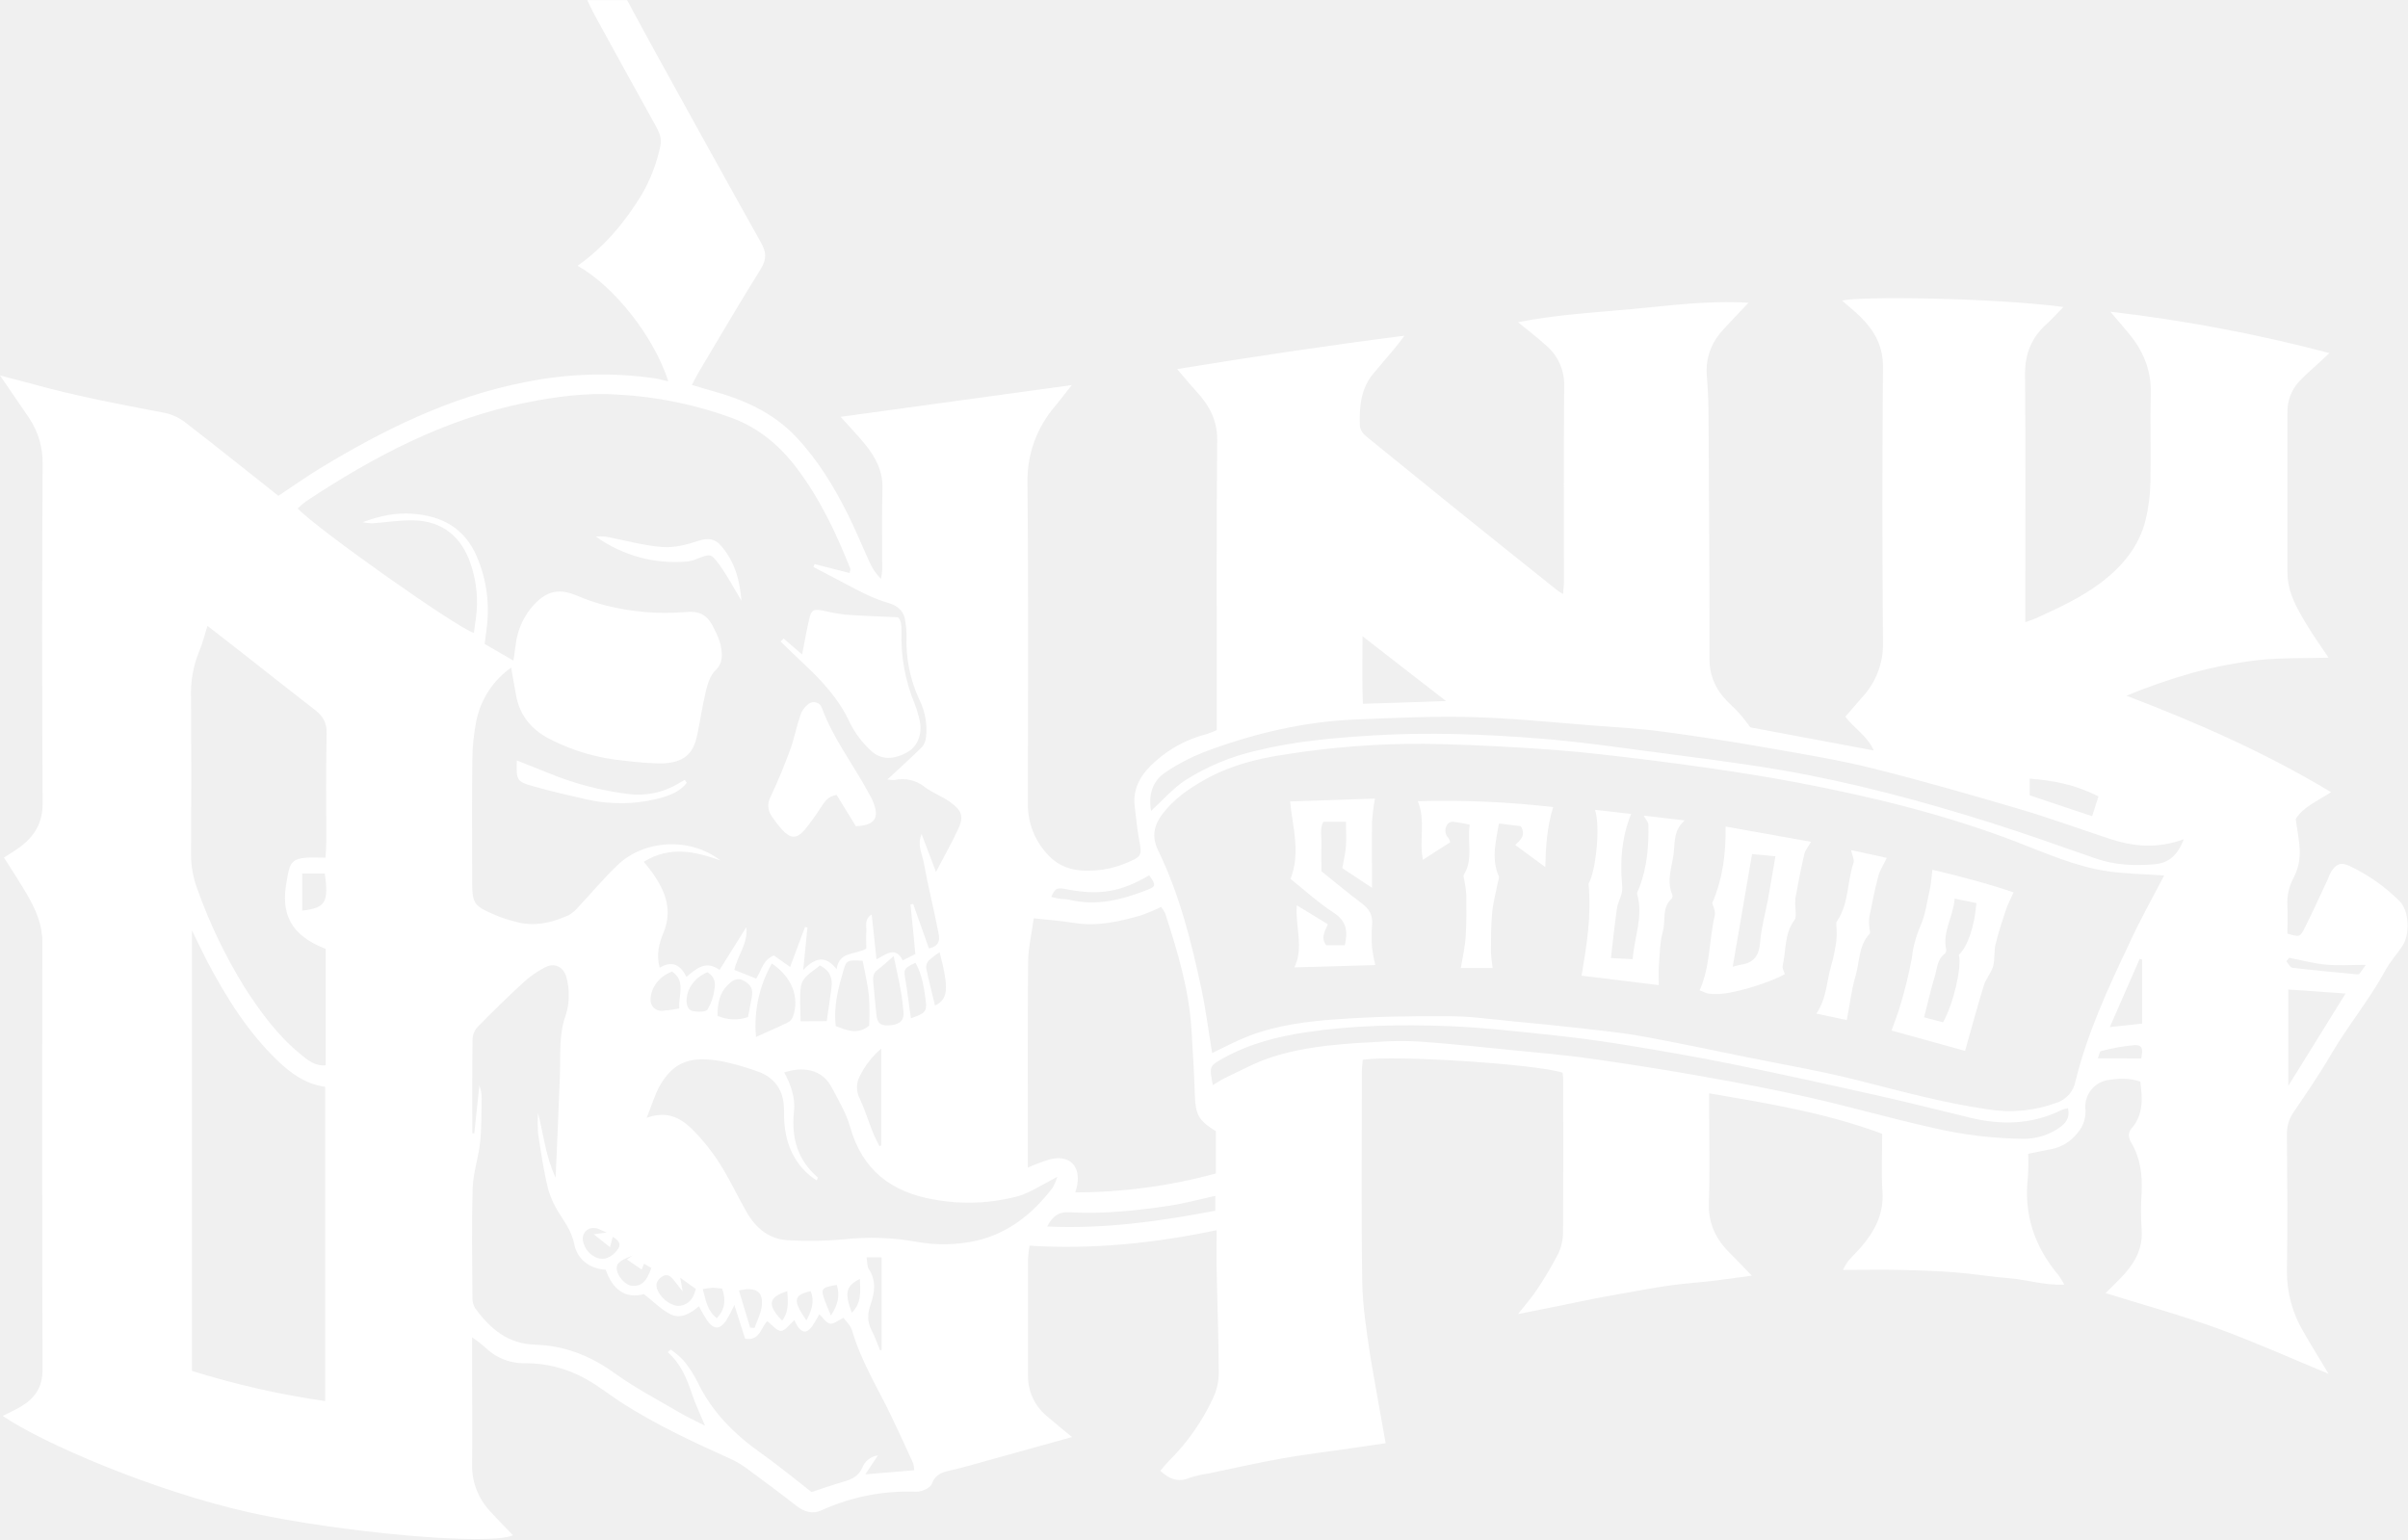
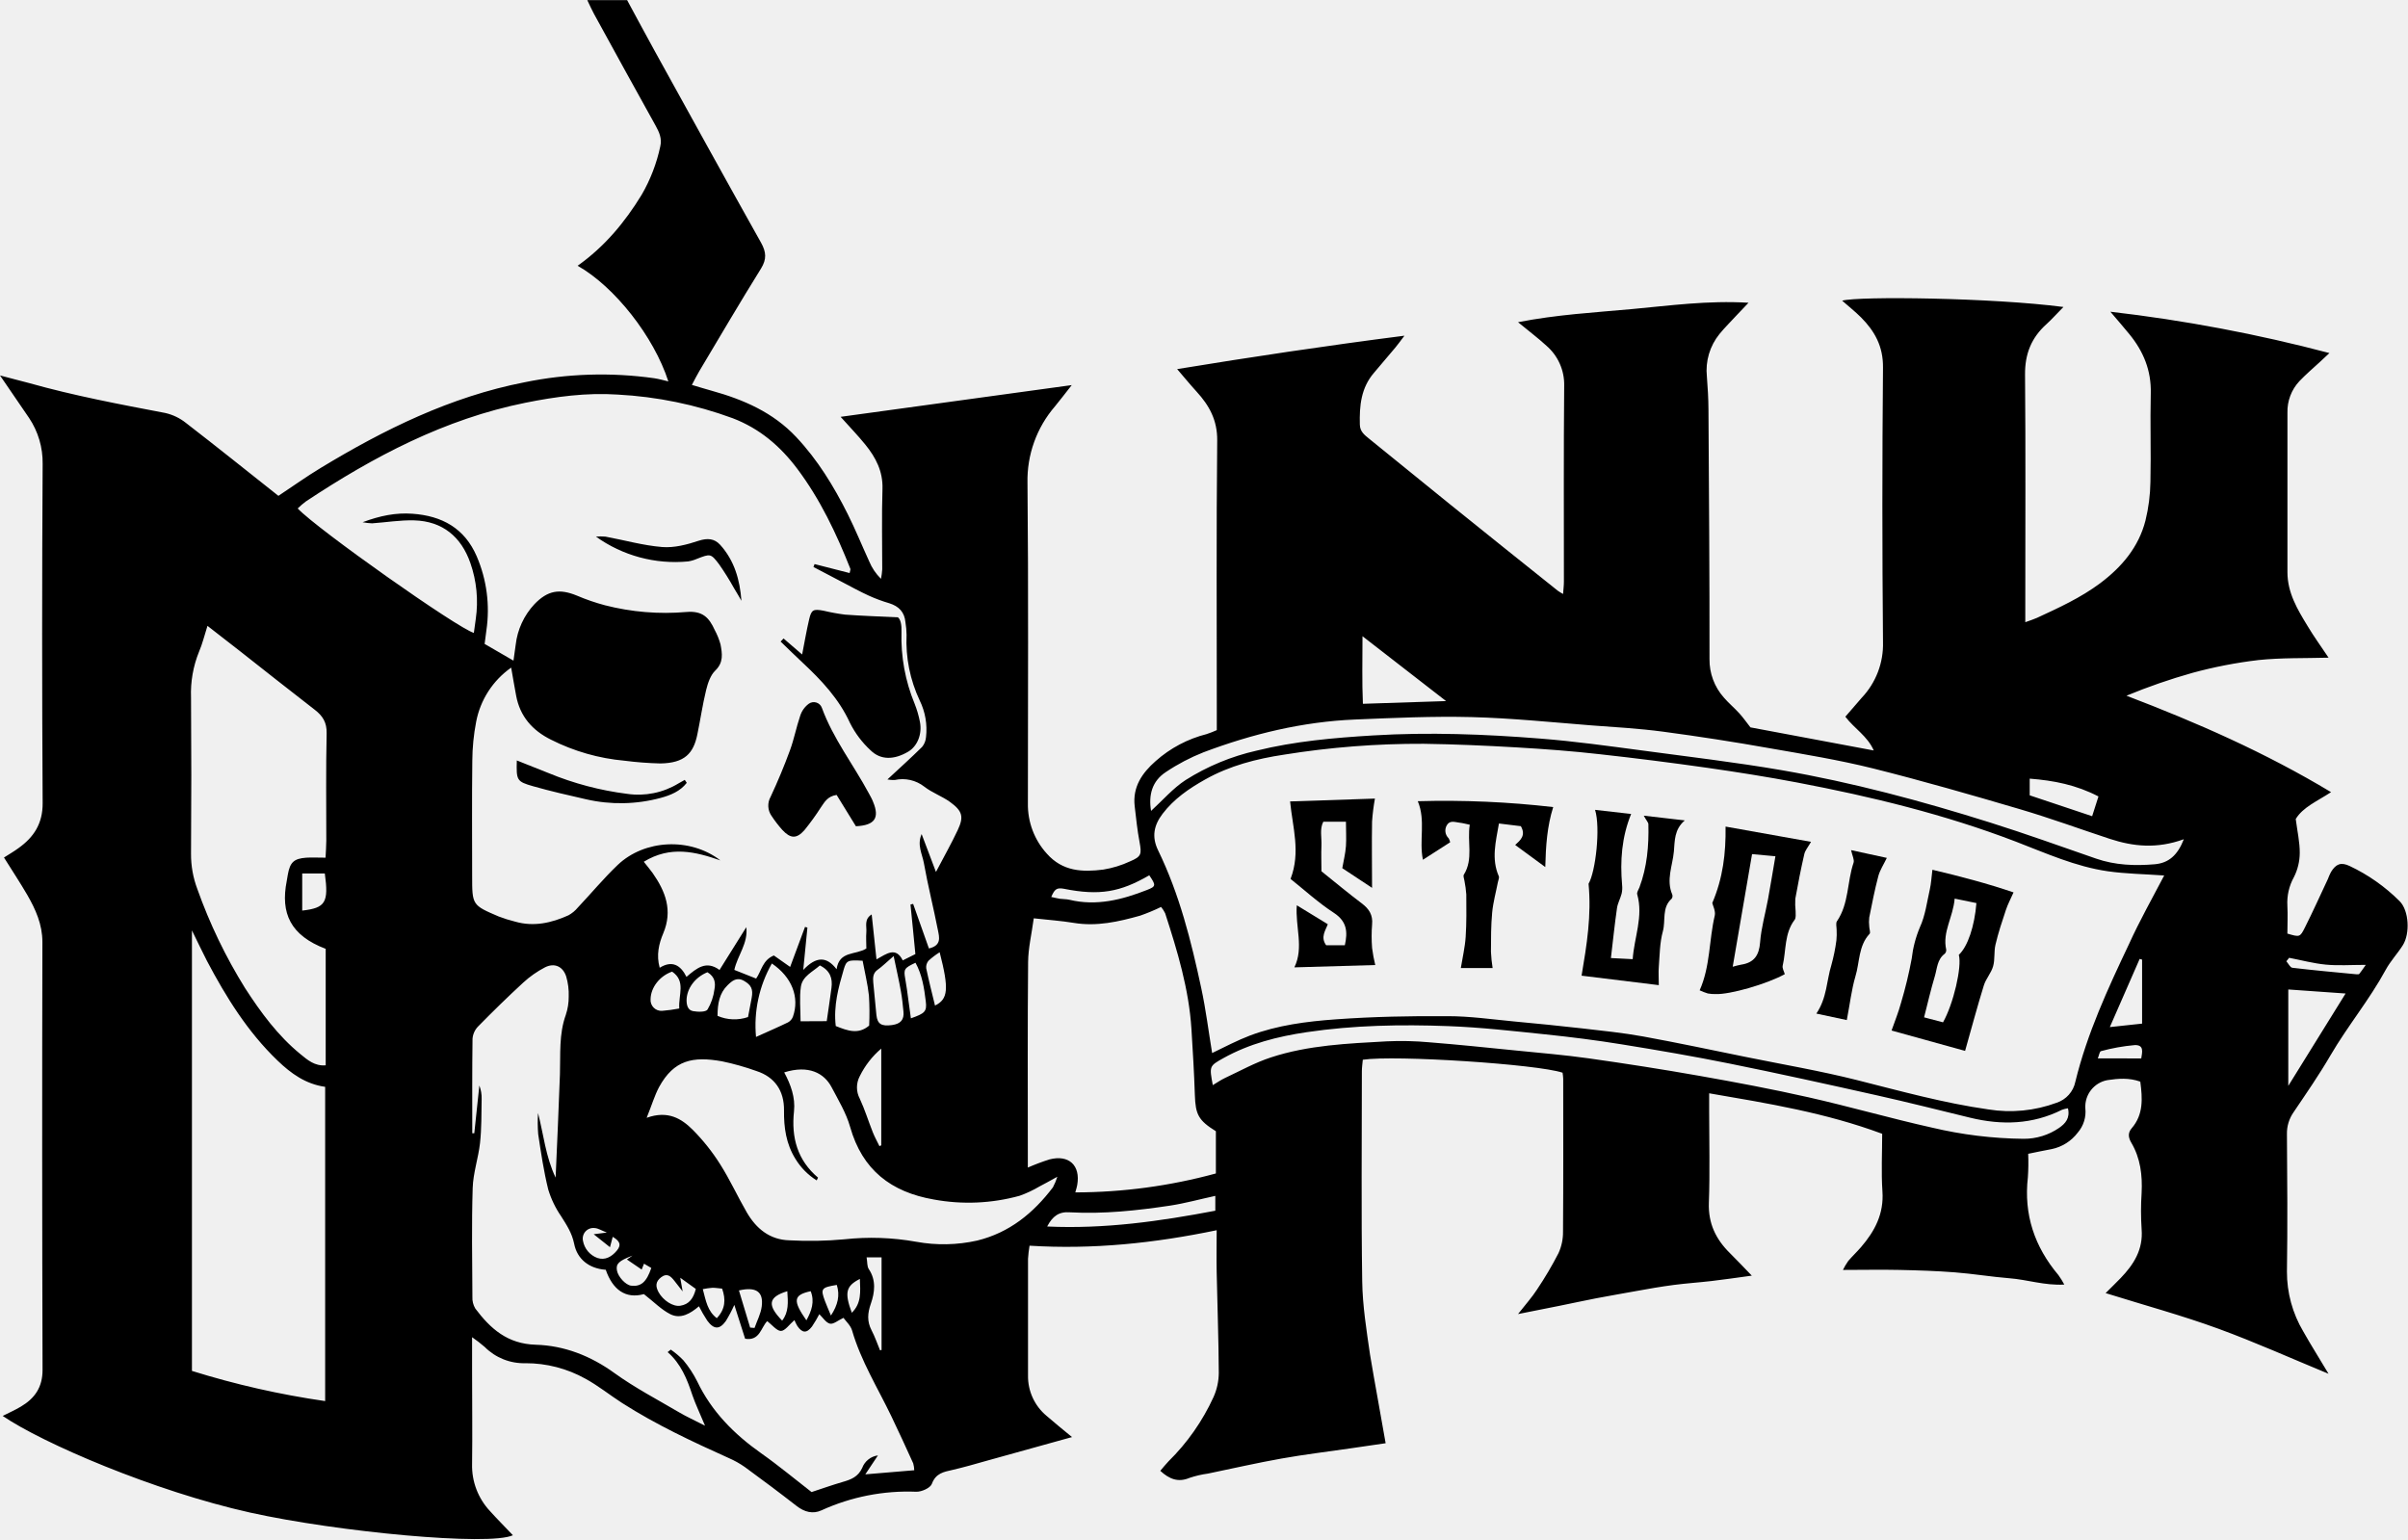
<svg xmlns="http://www.w3.org/2000/svg" viewBox="0 0 762.77 487.57">
  <defs>
-     <style>.cls-1{opacity:1;}.cls-2{fill:#fff;}</style>
+     <style>.cls-1{opacity:1;}.cls-2{fill:#000;}</style>
  </defs>
  <g id="Camada_2" data-name="Camada 2">
    <g id="Camada_1-2" data-name="Camada 1">
      <g class="cls-1">
        <path class="cls-2" d="M438.92,457.21l-11.32,1.65c-7.22,1.05-14.47,1.92-21.65,3.2-7.81,1.39-15.55,3.16-23.32,4.77a31.56,31.56,0,0,0-5.78,1.34c-3.6,1.52-6.4.46-9.31-2.22.92-1.06,1.7-2.08,2.6-3a68.63,68.63,0,0,0,14.25-20.34,19,19,0,0,0,1.68-7.67c-.05-10.65-.46-21.3-.67-31.95-.09-4.29,0-8.59,0-13.26-19.83,4.13-39.26,6.15-59.28,4.9a41,41,0,0,0-.48,4.14q0,18.49,0,37a16.29,16.29,0,0,0,5.83,12.73c2.47,2.15,5,4.2,8.11,6.76l-27.26,7.57c-3.52,1-7,2-10.58,2.83-2.82.63-5.31,1.05-6.56,4.42-.48,1.31-3.25,2.55-4.94,2.5a65.84,65.84,0,0,0-30,5.88c-2.75,1.27-5.44.55-7.91-1.38-5.38-4.19-10.84-8.27-16.34-12.29a28.87,28.87,0,0,0-5.18-2.9c-11.55-5.2-23-10.56-33.71-17.4-3.91-2.51-7.56-5.48-11.63-7.7a38.78,38.78,0,0,0-19-4.93,17.5,17.5,0,0,1-12.93-5.15,49,49,0,0,0-4-3.09v11.13c0,9.67.13,19.34,0,29a21.05,21.05,0,0,0,5.71,15c2.31,2.58,4.77,5,7.22,7.61-7.43,3.48-55.38-1-83.29-7.19-30.37-6.77-65.74-22-78.33-30.61,2-1,3.93-1.87,5.71-2.92,4.44-2.62,6.94-6.14,6.92-11.72q-.21-67.74-.05-135.5c0-5.58-2.15-10.34-4.84-15-2.25-3.86-4.72-7.59-7.33-11.76,1.65-1.05,3.19-1.94,4.63-3,4.85-3.48,7.65-7.76,7.62-14.21q-.32-53.75,0-107.5a25.46,25.46,0,0,0-4.29-14.53C6.35,128.21,3.43,124,0,118.94c3.63,1,6.43,1.64,9.2,2.41,14.21,4,28.67,6.72,43.14,9.48A16.24,16.24,0,0,1,58.92,134c9.75,7.52,19.35,15.23,29.27,23.08,4.54-3,8.85-6.09,13.36-8.82,20.18-12.23,41.22-22.59,64.54-27.14a120.45,120.45,0,0,1,41.19-1.29c1.43.22,2.84.61,4.43,1-4.57-14.19-17-30-28.74-36.64,8.48-6,14.95-13.74,20.3-22.51a52,52,0,0,0,5.88-15.29c.59-2.49-.33-4.52-1.49-6.61q-9.82-17.67-19.52-35.41c-.69-1.26-1.27-2.6-2.11-4.33h12.62c2.9,5.35,5.79,10.77,8.76,16.15,11.18,20.24,22.34,40.5,33.65,60.67,1.67,3,1.84,5.22,0,8.22-6.68,10.73-13.07,21.65-19.56,32.52-.75,1.25-1.39,2.58-2.34,4.34,2.31.68,4.29,1.3,6.29,1.85,10.07,2.79,19.41,6.84,26.76,14.66,6.81,7.24,11.91,15.6,16.32,24.41,2.45,4.9,4.52,10,6.81,15a16.56,16.56,0,0,0,3.73,5.51,24.15,24.15,0,0,0,.39-3c0-8.5-.19-17,.08-25.5.17-5.57-2.14-9.95-5.42-14-2.29-2.83-4.83-5.46-7.84-8.82L339.49,122c-2.09,2.65-3.65,4.72-5.3,6.72A35.92,35.92,0,0,0,325.47,153c.33,33.83.13,67.66.13,101.5a23.08,23.08,0,0,0,6,15.93c5,5.66,11.28,5.88,17.84,5.06a32.41,32.41,0,0,0,8.52-2.61c3.65-1.55,3.7-2.29,3-6.18-.71-3.72-1.08-7.51-1.53-11.28-.72-6.12,2.37-10.56,6.64-14.31a38.55,38.55,0,0,1,16.14-8.55,30.71,30.71,0,0,0,3.23-1.26v-5.24c0-28.83-.17-57.67.13-86.5.07-6.44-2.51-11.09-6.53-15.49-2.12-2.32-4.11-4.76-6.16-7.14,23.25-3.81,47.06-7.39,72-10.58-1.39,1.82-2.08,2.8-2.86,3.73-2.24,2.67-4.49,5.34-6.77,8-4.13,4.77-4.66,10.48-4.5,16.44.05,2.19,1.45,3.25,2.86,4.4q12.78,10.4,25.6,20.76,17.1,13.78,34.28,27.49a16.15,16.15,0,0,0,1.64,1c.1-1.45.26-2.67.26-3.9,0-20.66-.1-41.33.09-62a16.26,16.26,0,0,0-5.62-12.74c-2.67-2.46-5.6-4.65-9-7.46C493.12,99.66,505.11,99,517,97.91s24-2.78,36.87-2l-3.8,4c-1.81,2-3.71,3.82-5.39,5.89a18.34,18.34,0,0,0-4,13.49c.28,3.48.48,7,.5,10.47.16,26.32.36,52.65.33,79A18,18,0,0,0,546.07,221c1.51,1.76,3.33,3.26,4.9,5,1.17,1.28,2.17,2.72,3.51,4.43l39.06,7.32c-2-4.58-6.12-6.91-9-10.7,1.75-2,3.43-4,5.19-6a24.64,24.64,0,0,0,6.74-17.61q-.4-43.5,0-87c.07-6.68-2.6-11.5-6.94-15.87-1.86-1.86-3.94-3.5-6-5.32,5.24-1.46,47.52-.95,70.09,2-2,2-3.61,3.86-5.4,5.47-4.75,4.27-6.81,9.42-6.76,15.91.21,24.33.08,48.67.08,73v5.48c1.63-.6,2.68-.91,3.67-1.36,6.95-3.21,13.9-6.39,20.07-11,6.86-5.15,12.18-11.44,14.33-19.85a55,55,0,0,0,1.57-12.27c.22-9.33-.12-18.67.11-28,.19-7.25-2.32-13.33-6.8-18.79-1.78-2.17-3.61-4.29-6-7.09a494.14,494.14,0,0,1,69.39,13.1l-3,2.8c-2.19,2-4.5,4-6.53,6.12a14.1,14.1,0,0,0-3.77,10q0,25.25,0,50.5c0,6.5,3.16,11.77,6.35,17,2,3.37,4.35,6.58,6.68,10.08-7.75.21-15,0-22.18.75a143.91,143.91,0,0,0-20.94,4.06,186.26,186.26,0,0,0-20.9,7.24c22.28,8.5,43.95,18,64.81,30.55-4.38,2.87-8.92,4.75-11.19,8.51.51,3.94,1.3,7.37,1.27,10.8a17.16,17.16,0,0,1-1.85,7.62,16.65,16.65,0,0,0-2.07,9.05c.16,3,0,6,0,8.83,3.88,1.14,4,1.21,5.59-2,2.52-5,4.83-10.17,7.23-15.26a19.38,19.38,0,0,1,1-2.26c1.57-2.55,3.14-3.19,5.87-1.91a56.64,56.64,0,0,1,15.86,11.15c3,3,3.36,10.3,1,14-1.69,2.66-3.91,5-5.41,7.77-5.14,9.47-12.05,17.77-17.47,27.06-3.6,6.18-7.68,12.08-11.68,18a11.69,11.69,0,0,0-2.13,7c.11,14.5.22,29,0,43.5a36.88,36.88,0,0,0,5.18,19c2.43,4.33,5.11,8.52,8,13.4-12-4.95-23.22-10-34.77-14.23s-23.56-7.49-35.84-11.33c1.76-1.75,3.28-3.23,4.75-4.75,4.17-4.32,7.17-9.06,6.65-15.49a86.54,86.54,0,0,1,0-11.5c.28-5.6-.37-11-3.26-15.89-.92-1.57-1.2-3.07.12-4.6,3.76-4.35,3.42-9.44,2.72-14.76-3.5-1.27-7-1-10.41-.48a8.56,8.56,0,0,0-7,8.88,10.11,10.11,0,0,1-2.41,7.76,13.86,13.86,0,0,1-8.2,5.2c-2.27.41-4.52.9-7.49,1.5a69.28,69.28,0,0,1-.1,7.43c-1.35,11.78,2.09,22,9.68,31a26.66,26.66,0,0,1,1.86,3c-6.27.34-11.76-1.58-17.38-2-5.79-.47-11.55-1.43-17.34-1.88s-11.64-.63-17.46-.76-11.55,0-17.94,0a20.41,20.41,0,0,1,1.68-2.84c1.3-1.51,2.76-2.89,4.06-4.4,4.36-5.05,7.26-10.56,6.77-17.63-.41-6.11-.08-12.26-.08-18.26-17.91-6.66-36.13-9.62-54.81-12.83V352c0,9.66.26,19.34-.09,29-.24,6.56,2.21,11.6,6.68,16,2.11,2.08,4.13,4.25,6.92,7.12-4.84.66-8.82,1.25-12.8,1.71s-7.94.72-11.88,1.23c-4.11.54-8.2,1.25-12.29,2s-8.17,1.44-12.25,2.22c-3.9.76-7.78,1.6-11.68,2.39s-8,1.6-13.15,2.62c2.5-3.19,4.45-5.35,6-7.75a114.72,114.72,0,0,0,6.82-11.55,15.86,15.86,0,0,0,1.43-6.75c.12-16.17.07-32.34.06-48.5a18.65,18.65,0,0,0-.2-1.91c-7.91-2.69-53-5.65-63.28-4.11-.1,1.18-.3,2.44-.3,3.71,0,22.17-.22,44.34.11,66.5.12,7.76,1.36,15.52,2.48,23.22C435.48,438.21,437.22,447.29,438.92,457.21ZM685.54,277.35c-6.33-.45-12.12-.52-17.82-1.33-10.27-1.47-19.74-5.77-29.32-9.45C616,258,592.81,252.37,569.31,247.9c-9.45-1.79-19-3.3-28.49-4.66q-17-2.42-34.1-4.31c-8.75-1-17.54-1.64-26.33-2.16-9.8-.57-19.61-1-29.42-1.14a270.68,270.68,0,0,0-44.22,3.44c-8.71,1.31-17.23,3.49-25,7.87-5.13,2.87-9.89,6.15-13.5,10.89-2.73,3.61-3.51,7.23-1.39,11.58,6.74,13.85,10.46,28.69,13.66,43.65,1.45,6.75,2.3,13.62,3.44,20.54,4.14-2,7.94-4,12-5.55,8.75-3.29,18-4.47,27.24-5.13,11.77-.85,23.61-1.08,35.42-1,6.95,0,13.91,1,20.86,1.66,7.26.68,14.52,1.39,21.77,2.22,6.42.74,12.88,1.4,19.24,2.55,10.93,2,21.79,4.3,32.68,6.52,11.7,2.38,23.49,4.38,35.06,7.3,13.8,3.48,27.52,7.29,41.61,9.29a42.6,42.6,0,0,0,21.62-2.11,8.85,8.85,0,0,0,5.94-6.67c3.73-15.28,10.29-29.48,17-43.61C677.75,291.68,681.76,284.59,685.54,277.35ZM203.93,273c1.17,1.48,2,2.47,2.78,3.54,4.09,5.84,6.44,11.87,3.39,19.12-1.38,3.27-2.26,6.91-1.13,10.92,3.93-2.43,6.63-.85,8.48,2.89,3.27-2.8,6.26-5.28,10.47-2.19,2.91-4.65,5.62-9,8.48-13.55.64,5.11-2.82,9-3.79,13.53l6.91,2.75c1.72-2.47,2-5.83,5.61-7.32l5.16,3.63L255,293.65l.76.2c-.4,4.1-.8,8.2-1.32,13.42,4.07-4.27,7.35-4.41,10.56-.22.86-5.91,6-4.41,9.43-6.57,0-1.65-.14-3.48,0-5.27s-.77-4,1.69-5.52c.51,4.83,1,9.33,1.52,14.24,3.24-1.81,6.12-4.11,8.32.32l4-2c-.53-5.33-1-10.51-1.55-15.7l.84-.2,5,14.12c4.06-.94,3.28-3.59,2.87-5.69-1.39-7.14-3.2-14.21-4.47-21.37-.51-2.85-2.23-5.73-.71-9.18,1.48,3.94,2.83,7.5,4.54,12,2.65-5.07,4.95-9.11,6.91-13.3s1.51-6-2.51-8.91c-2.55-1.82-5.65-2.9-8.11-4.82a11.22,11.22,0,0,0-9.33-2.1,10.09,10.09,0,0,1-2.34-.17c3.85-3.58,7.51-6.87,11-10.32a5.61,5.61,0,0,0,1.23-3.09,20.92,20.92,0,0,0-2-11.61,44.12,44.12,0,0,1-4.16-20.8,26.62,26.62,0,0,0-.36-4c-.29-3.2-2.08-5.05-5.11-6a49,49,0,0,1-6.51-2.42c-2.85-1.3-5.59-2.82-8.37-4.27-3.06-1.59-6.1-3.2-9.15-4.8l.36-.92,11.1,2.84c.14-.76.33-1.12.23-1.36-4.43-11.17-9.55-22-16.79-31.64-5.38-7.18-11.94-12.79-20.48-16.05A124.52,124.52,0,0,0,195.64,125c-9.84-.66-19.59.65-29.21,2.59-25.55,5.15-48.12,17.06-69.61,31.31a25.71,25.71,0,0,0-2.52,2.18c6.22,6.59,50.57,37.9,55.8,39.42.2-1.48.4-2.95.61-4.42A37.41,37.41,0,0,0,149,178.38c-2.88-8.3-8.8-13.28-17.81-13.53-4.43-.12-8.88.63-13.33.94a19.31,19.31,0,0,1-3-.35c5.56-2.08,10.56-3.07,15.78-2.69,9.34.66,16.52,4.55,20.38,13.52a43.34,43.34,0,0,1,3.06,23.37c-.19,1.44-.38,2.88-.57,4.35l9.14,5.3c.3-2.13.49-3.57.7-5a22.6,22.6,0,0,1,5.94-12.89c4.19-4.33,7.86-5,13.43-2.72a65.22,65.22,0,0,0,8.92,3.07,77,77,0,0,0,25.75,2.13c5.21-.45,7.23,1.81,9,5.68a22,22,0,0,1,1.85,4.6c.54,2.9,1,5.71-1.67,8.28-1.53,1.47-2.36,4-2.89,6.15-1.14,4.66-1.82,9.43-2.8,14.14-1.23,5.95-4,9-11.67,9.13a109.53,109.53,0,0,1-11.4-.87,64.28,64.28,0,0,1-23.31-6.68c-5.86-2.91-9.77-7.35-11-13.9-.54-2.82-1-5.66-1.58-8.91a27.18,27.18,0,0,0-11.09,17.15A67.41,67.41,0,0,0,149.61,241c-.15,12.16-.05,24.32-.05,36.49,0,9.23,0,9.26,8.41,12.85a44.33,44.33,0,0,0,5.21,1.63c5.9,1.69,11.48.43,16.88-2a10.44,10.44,0,0,0,3-2.49c4.22-4.47,8.16-9.23,12.6-13.46,8.46-8.06,22.9-8.86,32.54-1.45C220.31,269.83,212.39,267.82,203.93,273Zm7.55,155.35,1-.8a26,26,0,0,1,4,3.4,34.65,34.65,0,0,1,4.36,6.65c4.57,9.59,11.73,16.76,20.3,22.81,5.55,3.91,10.78,8.28,15.93,12.27,3.59-1.18,6.71-2.29,9.89-3.21,2.6-.75,4.82-1.58,6.14-4.4a6.18,6.18,0,0,1,5-4l-4,6,15.5-1.3a9.45,9.45,0,0,0-.32-2.17c-2.28-5-4.55-10-6.93-14.93-4.32-9-9.63-17.49-12.44-27.18-.46-1.58-1.91-2.87-2.73-4-1.77.83-3.19,2.09-4.27,1.84-1.26-.28-2.22-1.88-3.38-3a39.54,39.54,0,0,1-2.32,3.91c-1.68,2.19-3.08,2.11-4.64-.17a13.41,13.41,0,0,1-.92-1.87c-1.63,1.4-3,3.46-4.3,3.44s-2.86-2-4.32-3.11c-2,2-2.33,6.35-7,5.58-1.11-3.49-2.18-6.82-3.42-10.72a44.34,44.34,0,0,1-2.69,5.11c-2,2.77-3.79,2.72-5.88-.12a48.1,48.1,0,0,1-2.64-4.55c-2.7,2.29-5.78,4.16-9.07,2.5-2.83-1.43-5.16-3.86-8.37-6.36-5.81,1.61-9.91-1.42-12.08-7.71-5.34-.37-9.07-3.44-10-8.21-.71-3.48-2.38-5.95-4.12-8.72a30.44,30.44,0,0,1-4.09-8.48c-1.43-5.76-2.3-11.67-3.19-17.56a46.77,46.77,0,0,1-.05-6.7c1.77,6.84,2.4,13.81,5.57,20.48.48-11.2,1-22,1.37-32.78.2-6.3-.36-12.63,1.85-18.76a17.94,17.94,0,0,0,.93-5.87,20,20,0,0,0-.8-6.32c-1.05-3.21-3.75-4.4-6.73-2.88a31.7,31.7,0,0,0-6.88,4.83c-4.9,4.5-9.65,9.16-14.32,13.91a6.29,6.29,0,0,0-1.74,3.88c-.14,10-.08,20-.08,29.94l.64,0q.8-7.57,1.6-15.14a10.86,10.86,0,0,1,.73,4.27c-.1,4.66,0,9.33-.52,14s-2.17,9.44-2.32,14.19c-.36,11.49-.15,23-.09,34.48a6.55,6.55,0,0,0,.92,3.72c4.8,6.39,10.18,11.21,19.17,11.47s17.38,3.51,24.94,9c6.44,4.64,13.56,8.36,20.43,12.4,2.35,1.39,4.86,2.52,8.23,4.25-1.65-4-3-6.75-4-9.66C217.64,436.85,215.67,432,211.48,428.34ZM60.8,294.75V434.3A271.89,271.89,0,0,0,103,443.86V344.31c-6.2-.88-10.82-4.23-15.08-8.32-9.48-9.1-16.29-20.08-22.37-31.59C64.05,301.5,62.66,298.51,60.8,294.75Zm279.82,83a170.17,170.17,0,0,0,44.53-6V358.37c-5.54-3.44-6.46-5.3-6.66-11.48-.23-7-.64-13.91-1.08-20.87-.8-12.67-4.44-24.72-8.33-36.7a9.69,9.69,0,0,0-1.29-2,61.5,61.5,0,0,1-6.64,2.76c-6.85,1.92-13.74,3.49-21,2.29-4-.66-8-.93-12.69-1.45-.68,5-1.75,9.42-1.79,13.82-.19,20.14-.09,40.29-.09,60.43v4.71a69.48,69.48,0,0,1,6.89-2.59c6.13-1.57,9.84,1.91,8.76,8.1C341.14,376,340.93,376.6,340.62,377.74Zm-237.5-106c.09-1.89.23-3.65.24-5.4,0-11.33-.15-22.65.11-34,.08-3.45-1.21-5.52-3.73-7.47-8-6.19-16-12.52-23.95-18.78-3.2-2.51-6.42-5-10.07-7.83-1,3.14-1.61,5.73-2.65,8.13A35.06,35.06,0,0,0,60.51,221q.18,24.73,0,49.46a31,31,0,0,0,2,11.18A162.21,162.21,0,0,0,77.61,313c5,7.73,10.39,15.09,17.56,20.95,2.22,1.82,4.5,3.84,8,3.54V300.59C92,296.35,88.8,289.31,90.83,279.09c.13-.65.23-1.31.34-2,.7-3.92,1.9-5.09,5.86-5.38C98.85,271.6,100.68,271.71,103.12,271.71Zm101.74,82.36c6.72-2.4,11,.25,14.57,3.8a63.72,63.72,0,0,1,8.67,10.89c3.11,4.89,5.53,10.22,8.44,15.25,3,5.19,7.32,8.73,13.55,8.88a118.22,118.22,0,0,0,17.36-.32,79.76,79.76,0,0,1,22.78.78,48.46,48.46,0,0,0,19.3-.38c10.21-2.5,17.79-8.68,24-16.87a19.89,19.89,0,0,0,1.4-3.35c-2.57,1.4-4.11,2.3-5.7,3.1a35.9,35.9,0,0,1-6.26,2.93A60.78,60.78,0,0,1,295.8,380c-13.53-2.35-22.65-9.34-26.51-23-1.25-4.4-3.72-8.49-5.88-12.59-2.35-4.47-7.3-7.1-15-4.68,2.08,3.86,3.57,7.95,3.1,12.34-.89,8.31,1.08,15.46,7.61,21a7,7,0,0,1-.42.88,20.7,20.7,0,0,1-6.77-6.88c-2.91-4.7-3.65-9.84-3.58-15.27.08-6.32-3-10.63-8.7-12.49a81,81,0,0,0-11-3.1c-9.15-1.61-15.15-.46-19.88,8.17C207.34,347.09,206.5,350,204.86,354.07Zm486.92-88.25c-8.57,3.1-16,2.33-23.46-.11-9.47-3.12-18.85-6.56-28.41-9.38-15.44-4.55-30.92-9-46.54-12.92-10.77-2.68-21.78-4.49-32.73-6.4-11.25-2-22.53-3.75-33.85-5.26-7.56-1-15.2-1.45-22.81-2-12.6-1-25.2-2.29-37.83-2.62-12.29-.31-24.62.26-36.91.77-16.58.69-32.55,4.55-48,10.38a62.81,62.81,0,0,0-11.9,6.24c-4.4,2.86-5.57,7.27-4.72,12.33,3.74-3.42,6.94-7.16,10.9-9.75A71.64,71.64,0,0,1,398,237.81c12.14-3,24.59-4.08,37-4.83,17.61-1.07,35.3-.4,52.9,1,10.74.84,21.44,2.33,32.13,3.75,14.8,2,29.63,3.73,44.33,6.26,22.41,3.87,44.37,9.76,66.05,16.59,11.25,3.54,22.36,7.54,33.51,11.41,6.1,2.12,12.35,2.34,18.67,1.8C686.93,273.39,689.77,271,691.78,265.82Zm-36.73,85.24a10.43,10.43,0,0,0-1.87.47c-9.38,4.7-19.14,4.94-29.13,2.51-9.8-2.38-19.58-4.86-29.42-7.06-15.54-3.48-31.09-6.92-46.7-10.07-11.37-2.3-22.82-4.26-34.28-6.11-8-1.3-16.1-2.32-24.19-3.16-10.22-1.06-20.46-2.23-30.72-2.61-14.95-.56-29.91-.29-44.77,1.91-9.25,1.37-18.23,3.65-26.47,8.25-4.47,2.49-4.44,2.54-3.33,8.54,1.34-.79,2.54-1.65,3.87-2.27,4.8-2.24,9.49-4.86,14.5-6.5,11.91-3.92,24.4-4.42,36.8-5.11a99.19,99.19,0,0,1,13.46.31c9.09.72,18.17,1.67,27.24,2.58,7.76.78,15.54,1.42,23.25,2.51,11.66,1.65,23.3,3.46,34.9,5.51s23.16,4.22,34.63,6.81c13.09,2.95,26,6.68,39.1,9.6a131.14,131.14,0,0,0,29.1,3.56,19.62,19.62,0,0,0,11.25-3.47C654.23,355.93,655.79,354.25,655.05,351.06Zm69.8-37.64V344L743,314.74ZM431.59,201.55c0,7.7-.18,14.42.13,21.41l26.35-.86Zm-99.86,187c18.22.84,35.74-1.67,53.24-5v-4.7c-5.06,1.1-9.67,2.38-14.37,3.09-10.47,1.57-21,2.7-31.63,2.12C335.39,383.78,333.45,385.28,331.73,388.5Zm-67-63.51c3.79,1.52,7.16,2.77,10.59-.14a88,88,0,0,0-.07-9.48c-.41-3.74-1.33-7.42-2-11.06-4.59-.26-5.14-.2-6,2.8C265.6,312.81,264,318.56,264.73,325Zm-20.25-19.77a39.64,39.64,0,0,0-5,23.23c3.95-1.78,7.08-3.13,10.14-4.62a3.43,3.43,0,0,0,1.55-1.78C253.34,315.94,250.86,309.52,244.48,305.22Zm38.59-2.38c-2.38,2.06-3.66,3.33-5.1,4.35s-1.49,2.48-1.35,4c.31,3.45.64,6.9,1,10.34.32,2.83,1.58,3.61,4.92,3.16,2.76-.38,3.91-1.7,3.64-4.3-.22-2.12-.41-4.26-.8-6.35C284.79,310.67,284,307.35,283.07,302.84Zm-4.51,60.22.59-.28V332.19a27.18,27.18,0,0,0-6.8,8.73,7.58,7.58,0,0,0,0,7.14c1.6,3.45,2.73,7.13,4.14,10.68C277.08,360.22,277.86,361.62,278.56,363.06Zm-16.68-39.61c.54-3.74,1.05-7.13,1.5-10.53.4-3-.39-5.51-3.68-7.12-2.23,2-5.49,3.39-6,6.69-.52,3.48-.11,7.11-.11,11Zm381.06-76.78v5.24l19.78,6.61c.75-2.35,1.35-4.27,2-6.26C657.64,248.64,650.6,247.27,642.94,246.67Zm-415.65,75.1a13.34,13.34,0,0,0,9.66.38l1.16-6.1c.51-2.72-.16-4.07-2.44-5.37s-3.81,0-5.25,1.44C227.92,314.64,227.3,317.86,227.29,321.77ZM678.54,304l-.77-.22c-3.09,7.07-6.18,14.14-9.45,21.6l10.22-1.1V304ZM333,284.16c1.21.25,2,.46,2.73.57,1,.14,2,.08,3,.31,8.6,2.08,16.7,0,24.62-3.11,2.91-1.13,2.83-1.49.7-4.64-9.21,5.34-15.77,6.53-27.07,4.27C334.63,281.1,334,281.84,333,284.16ZM274.51,398.33c.26,1.54.12,2.86.69,3.71,2.4,3.56,1.88,7.44.66,10.94-1.07,3.07-1.25,5.62.23,8.47,1.05,2,1.8,4.21,2.68,6.33l.48-.12V398.33Zm-59.34-78.84c-.32-4.3,2.18-8.64-2.27-11.68-3.91,1.35-6.75,5-6.82,8.72a3.43,3.43,0,0,0,3.67,3.7A51,51,0,0,0,215.17,319.49ZM224.09,308c-4,1.63-6.54,5.2-6.61,8.85,0,1.65.44,3.2,2.09,3.48,1.5.26,4,.34,4.55-.52a16.51,16.51,0,0,0,2.19-6.39C226.68,311.51,226.53,309.45,224.09,308ZM95.73,288.47c7.38-.83,8.43-2.56,7.16-11.76H95.73ZM290,305c-3.57,1.66-3.79,2.05-3.26,5,.4,2.25.71,4.51,1,6.78.28,1.91.52,3.83.8,5.82,4.4-1.55,5.13-2.12,4.71-5.41C292.75,313,292.09,308.78,290,305ZM216.24,409.12l-2.62-3.36c-1.1-1.39-2.27-2.58-4.14-1.17s-1.89,2.93-.84,4.82c1.41,2.52,4.48,4.59,6.82,4.25,2.81-.42,4.21-2.33,4.95-5.33l-4.93-3.54C215.77,406.46,215.93,407.34,216.24,409.12ZM725.12,303.43l-.88,1.1c.64.72,1.21,2,1.92,2.06,6.71.8,13.45,1.4,20.17,2.05.33,0,.81.08,1-.1.56-.65,1-1.39,2.07-2.87-4.76,0-8.75.3-12.67-.08S729,304.18,725.12,303.43Zm-427.47-1.76a25,25,0,0,0-3.52,2.67,3.19,3.19,0,0,0-.74,2.4c.83,3.95,1.83,7.87,2.79,11.82C300.35,316.51,300.65,313.32,297.65,301.67ZM193.22,395.11,188.06,391l4.16-.53c-1.7-.66-2.73-1.35-3.81-1.42a3.36,3.36,0,0,0-3.75,4,7.13,7.13,0,0,0,4.57,5.47c2.41.81,4.48-.34,6.13-2.29s.82-3.16-1.27-4.41C193.74,393.15,193.47,394.16,193.22,395.11ZM204,400.33l-.74,1.86L198.58,399l1.78-1.23c-4.4,1.68-5.29,2.62-4.94,4.68s2.8,4.66,4.51,4.85c3.11.36,4.86-1.13,6.38-5.61Zm33.64,20.25,1.37.11c.79-2.27,2-4.5,2.28-6.83.59-4.63-1.76-6.31-7.22-5.05C235.25,412.76,236.44,416.67,237.62,420.58Zm440.63-85.27c.3-1.93,1-4.36-2.11-4.22A60.87,60.87,0,0,0,665.51,333c-.46.11-.62,1.45-1,2.29ZM222.62,408.39c1,3.77,1.49,6.95,4.44,9.21,2.71-2.89,2.9-5.91,1.68-9.37-1.13-.1-2.1-.27-3.06-.27A25.36,25.36,0,0,0,222.62,408.39Zm26.77.66c-6.1,1.85-6.4,4.41-1.63,9.32C249.86,415.67,249.64,412.61,249.39,409.05Zm6.05,9.23c1.65-3,2.67-5.92,1.36-9.23C251.31,410.23,251.05,412,255.44,418.28Zm16.94-13.12c-4.46,2.25-4.91,4.35-2.56,10.72C272.92,412.84,272.53,409.26,272.38,405.16Zm-9.17,11.6c2.22-3.41,2.89-6.37,1.86-9.7-4.93.8-5.21,1.18-3.74,5.13C261.83,413.53,262.42,414.83,263.21,416.76Z" />
        <path class="cls-2" d="M622.47,332.92l-23.29-6.45c1.05-3,2.21-5.85,3-8.77a134.22,134.22,0,0,0,3.38-14,36.2,36.2,0,0,1,2.59-9.94c1.72-3.7,2.24-8,3.15-12,.42-1.84.51-3.76.82-6.22,8.73,2.06,17.46,4.36,25.7,7.17-.93,2.09-1.83,3.77-2.42,5.55-1.21,3.62-2.42,7.25-3.3,11-.53,2.21-.13,4.67-.75,6.85s-2.29,3.94-2.94,6.07C626.34,318.86,624.51,325.71,622.47,332.92Zm-2-30.41c2.85-2.65,5-9.09,5.59-16.42l-6.89-1.41c-.49,5.9-3.94,10.55-2.68,16.15a1.58,1.58,0,0,1-.47,1.32c-2.41,1.79-2.39,4.67-3.14,7.14-1.27,4.22-2.25,8.52-3.4,13l6,1.58C618.77,318.07,621.53,306.26,620.49,302.51Z" />
        <path class="cls-2" d="M573.67,266.69c-.94,1.66-1.86,2.7-2.13,3.89-1.08,4.69-2,9.41-2.85,14.15a23.84,23.84,0,0,0,.1,3.95c0,.92.16,2.08-.31,2.7-3.3,4.35-2.66,9.68-3.79,14.56-.18.82.44,1.82.67,2.67-5.69,3.15-17.42,6.5-21.91,6.31a12.61,12.61,0,0,1-2.47-.19,20.2,20.2,0,0,1-2.59-1c3.4-7.62,2.94-15.88,4.78-23.66.33-1.42-.59-3.14-.78-4,3.38-7.91,4.32-15.71,4.21-24.21Zm-24.81,39.57c1.13-.29,1.89-.54,2.68-.66,4.08-.62,5.68-2.93,6-7.08.35-4.6,1.67-9.12,2.51-13.68.79-4.36,1.51-8.74,2.34-13.58l-7.4-.68C552.91,282.66,550.91,294.29,548.86,306.26Z" />
        <path class="cls-2" d="M520.68,258.4l13,1.5c-3.38,2.9-3.15,6.48-3.45,9.83-.41,4.53-2.51,9-.52,13.65a1.44,1.44,0,0,1-.19,1.33c-3.18,2.81-1.84,6.89-2.78,10.31-1,3.62-1,7.53-1.29,11.33-.14,1.7,0,3.42,0,5.74l-24.46-3c1.67-9.88,3.16-19.06,2.21-29.12,2.24-3.8,3.82-17.77,2.06-23.41l11.43,1.3c-3,7.35-3.53,14.86-2.86,22.54a8.07,8.07,0,0,1-.16,2.73c-.4,1.56-1.25,3-1.47,4.6-.73,5.06-1.25,10.14-1.92,15.78l6.9.35c.48-6.94,3.43-13.49,1.43-20.55-.18-.62.44-1.47.71-2.2,2.42-6.45,3-13.17,2.83-20C522.15,260.56,521.56,260,520.68,258.4Z" />
        <path class="cls-2" d="M410.78,286.79l9.82,6c-.69,1.94-2.4,4.07-.52,6.66H426c.93-4.2.71-7.51-3.46-10.25-5-3.26-9.4-7.3-13.74-10.76,3.27-8.51.63-16.41-.14-24.55l26.87-.9a66.06,66.06,0,0,0-.91,7.28c-.12,6.8,0,13.61,0,21l-9.43-6.24c.4-2.32,1-4.66,1.16-7s0-4.92,0-7.72h-7.17c-1.22,2.33-.47,5-.59,7.59s0,5.32,0,8.12c4.24,3.4,8.43,6.89,12.77,10.17,2.31,1.73,3.56,3.66,3.27,6.67a47.89,47.89,0,0,0,0,7.48,49.19,49.19,0,0,0,1,5.38l-25.62.74C413.09,300.15,410.26,293.6,410.78,286.79Z" />
        <path class="cls-2" d="M472.81,306.67H462.74c.55-3.4,1.32-6.6,1.53-9.84.3-4.48.23-9,.2-13.48a35.2,35.2,0,0,0-.6-4.4c-.09-.62-.44-1.42-.18-1.84,3.1-5,1-10.39,1.88-15.84-1.35-.28-2.27-.54-3.2-.64-1.43-.15-3.08-.9-4.07.8a3.35,3.35,0,0,0,.59,4.14,4,4,0,0,1,.47,1.26l-8.63,5.54c-1.28-6.13.95-12.38-1.62-18.55A300.15,300.15,0,0,1,492,255.68c-1.94,6.16-2.34,12.27-2.51,19l-9.53-7c1.59-1.45,3.5-3,1.79-5.95l-6.94-.85c-1,5.81-2.45,11.19-.05,16.7.21.49-.15,1.23-.27,1.84-.62,3.21-1.51,6.4-1.82,9.64-.39,4.13-.37,8.3-.39,12.46A45.51,45.51,0,0,0,472.81,306.67Z" />
        <path class="cls-2" d="M585,323.16l-9.64-2.06c3.39-5,3.22-10.45,4.77-15.43a56.3,56.3,0,0,0,1.58-7.77,22.92,22.92,0,0,0,.07-3.32c0-.93-.33-2.11.11-2.75,3.82-5.59,3.18-12.43,5.25-18.51.32-.92-.39-2.2-.78-4l11.32,2.46c-1,2.1-2.18,3.84-2.69,5.76-1.15,4.33-2,8.73-2.88,13.12a12.18,12.18,0,0,0,0,2.83c0,.8.48,1.95.11,2.34-3.57,3.83-3.11,9-4.49,13.49C586.5,313.5,586,318,585,323.16Z" />
        <path class="cls-2" d="M248.2,202.27l5.89,5.07c.78-4,1.39-7.6,2.23-11.18.71-3,1.3-3.29,4.5-2.7a64.81,64.81,0,0,0,6.85,1.25c5.25.39,10.51.56,16.76.86.89.65,1.2,2.51,1.13,4.58a55.32,55.32,0,0,0,4.16,22.79,32,32,0,0,1,1.67,5.69c.79,3.92-.8,7.79-3.72,9.51-4.45,2.61-8.7,2.72-11.93-.47a30.31,30.31,0,0,1-6.5-8.65c-3.47-7.6-8.95-13.42-14.91-19-2.39-2.22-4.71-4.52-7.06-6.78Z" />
        <path class="cls-2" d="M271.12,261.75c-2.05-3.33-4.11-6.66-6.11-9.92-2.9.44-3.81,2.27-4.94,3.88a79,79,0,0,1-5.25,7.27c-2.51,2.84-4.44,2.72-7.06-.12a39,39,0,0,1-3.33-4.34,5.66,5.66,0,0,1-.33-6.09c2.25-4.82,4.31-9.75,6.14-14.75,1.31-3.55,2-7.32,3.23-10.9a7.6,7.6,0,0,1,2.69-3.81,2.72,2.72,0,0,1,4.19,1.29c3.58,9.78,10,18,14.86,27.05.46.88,1,1.75,1.33,2.66C278.72,259.14,277.09,261.47,271.12,261.75Z" />
        <path class="cls-2" d="M234.86,190.33c-.78-1.34-1.54-2.71-2.35-4a86.46,86.46,0,0,0-4.73-7.57c-2.64-3.47-2.76-3.36-7-1.73a11.24,11.24,0,0,1-2.84.83A43.08,43.08,0,0,1,188.78,170a16.12,16.12,0,0,1,3,0c6,1.11,11.93,2.81,18,3.3,3.79.3,7.85-.76,11.56-2,2.79-.88,4.94-.71,6.78,1.29C232.64,177.59,234.37,183.7,234.86,190.33Z" />
        <path class="cls-2" d="M217.54,248c-2.07,2.68-5.14,3.93-8.25,4.77a48.7,48.7,0,0,1-23.6.45c-5.62-1.28-11.26-2.56-16.81-4.14-5.24-1.49-5.34-1.88-5.17-8.17,3.44,1.38,6.77,2.67,10.06,4a96.9,96.9,0,0,0,24.9,6.58,24.43,24.43,0,0,0,16.24-3.3c.65-.4,1.33-.75,2-1.13Z" />
      </g>
    </g>
  </g>
</svg>
